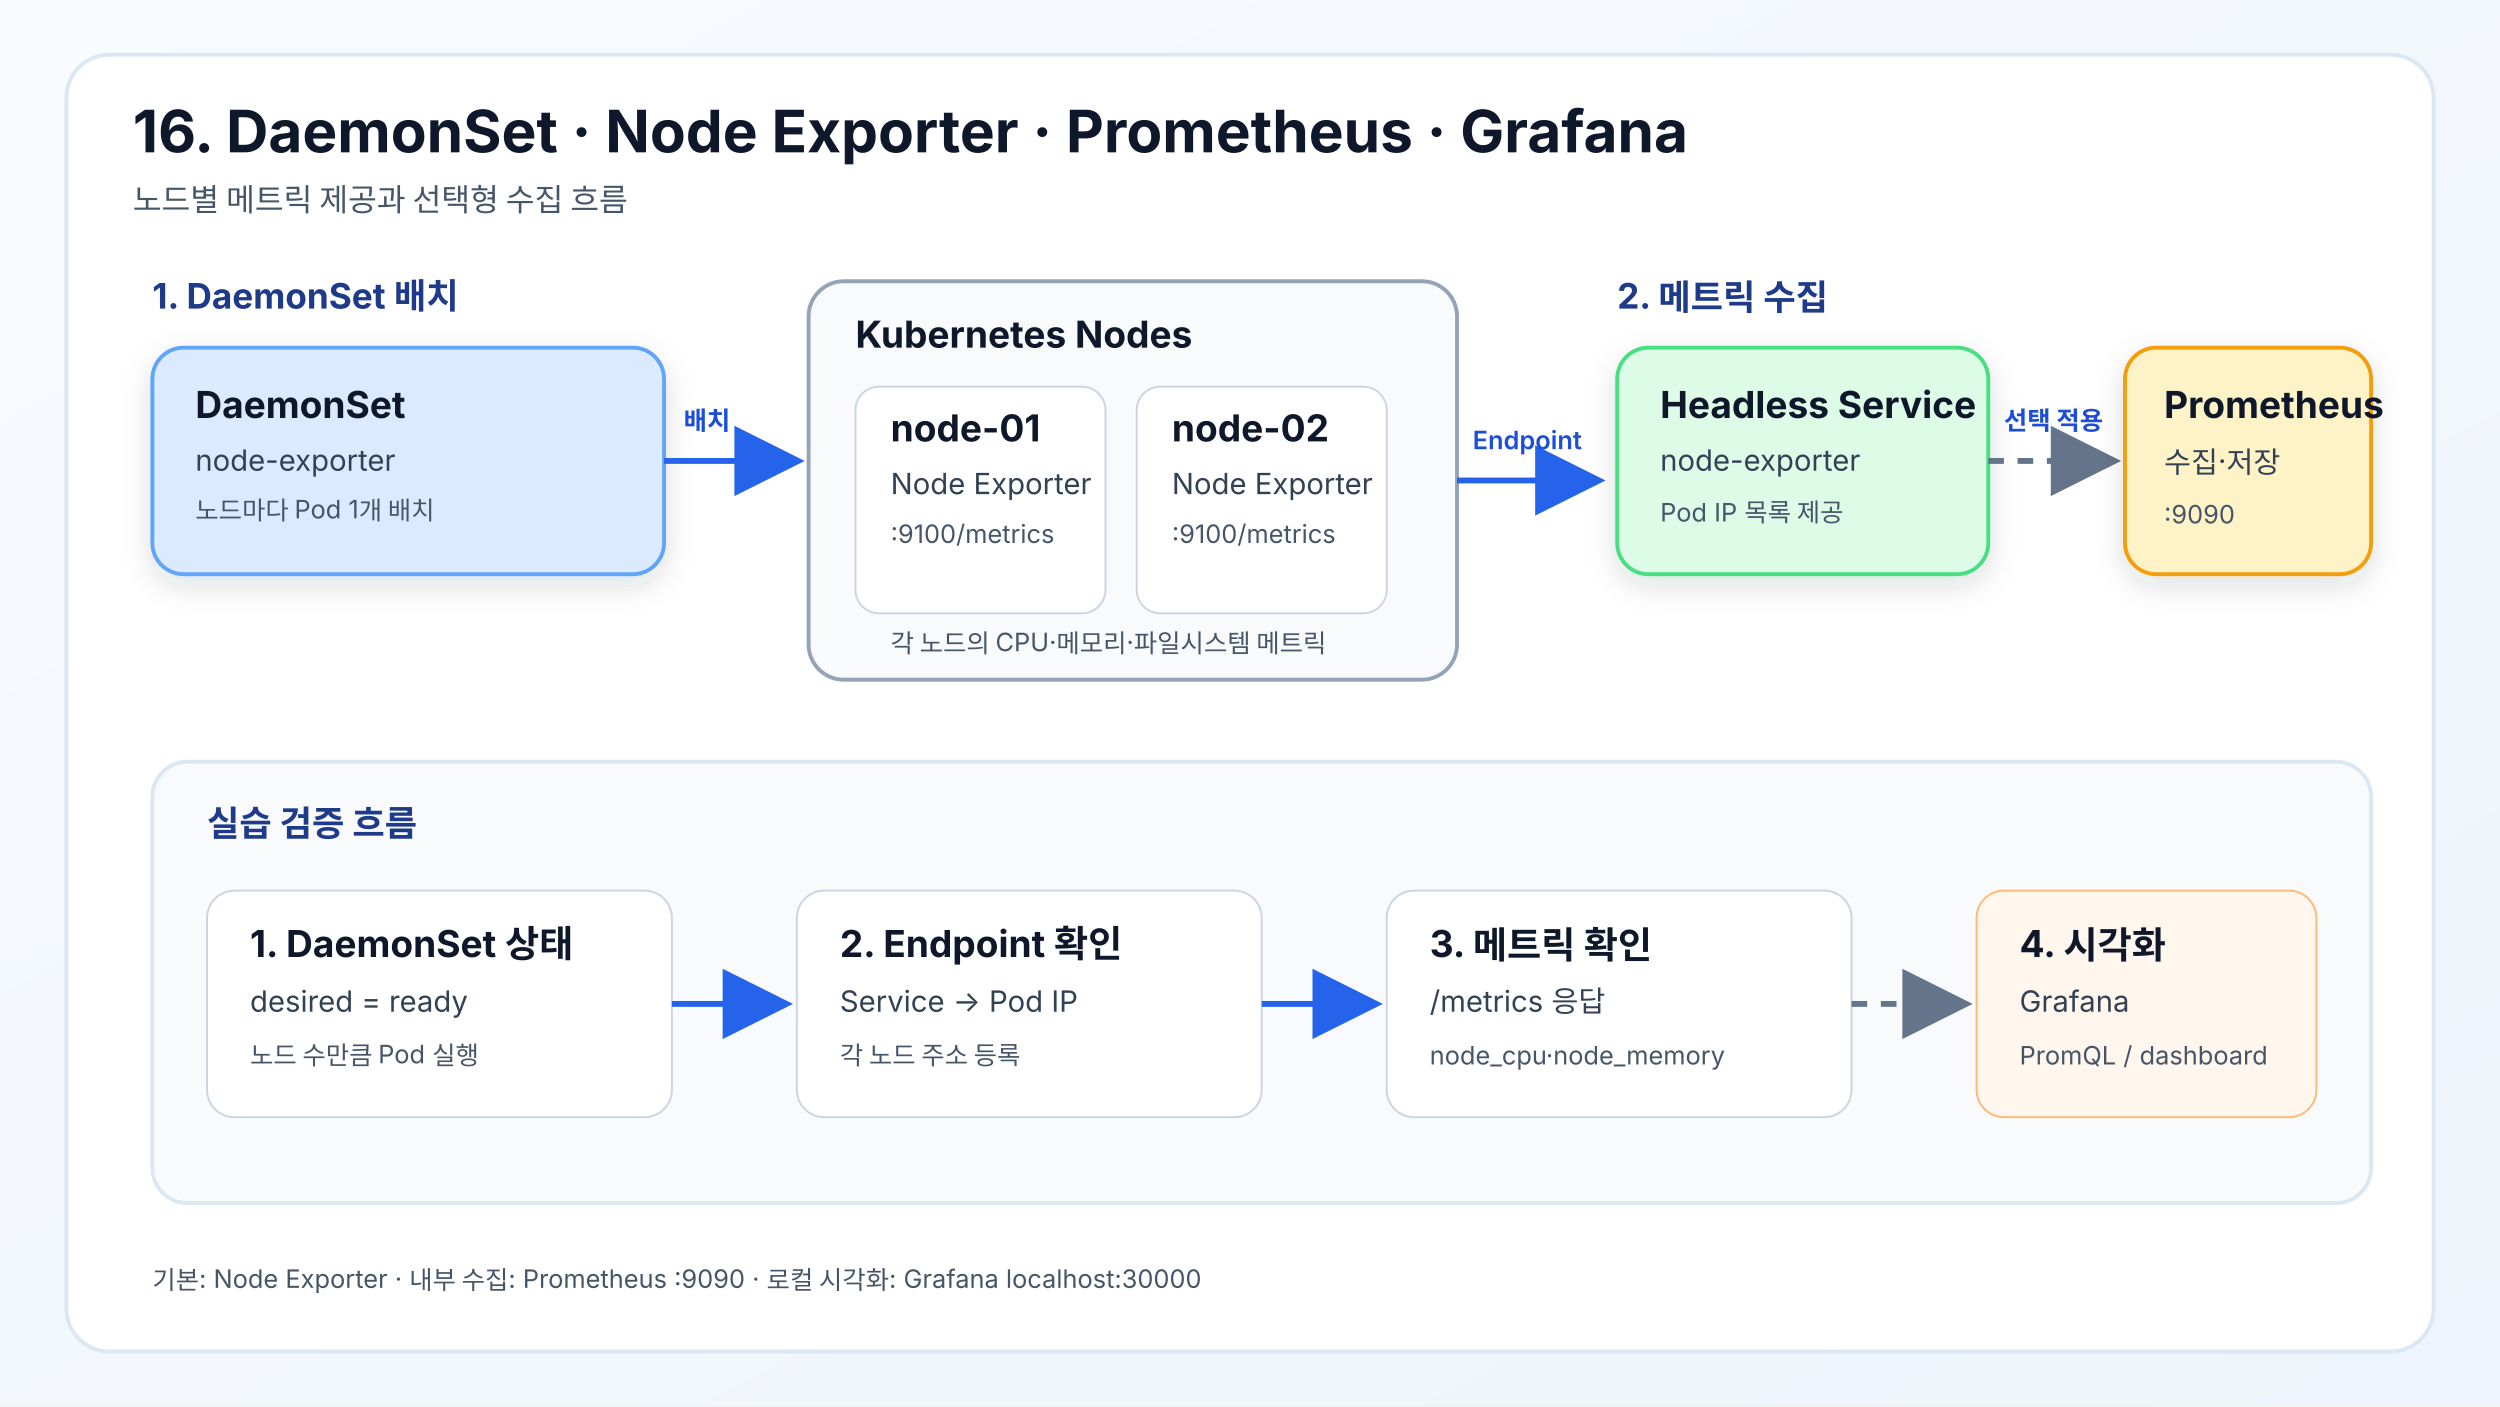
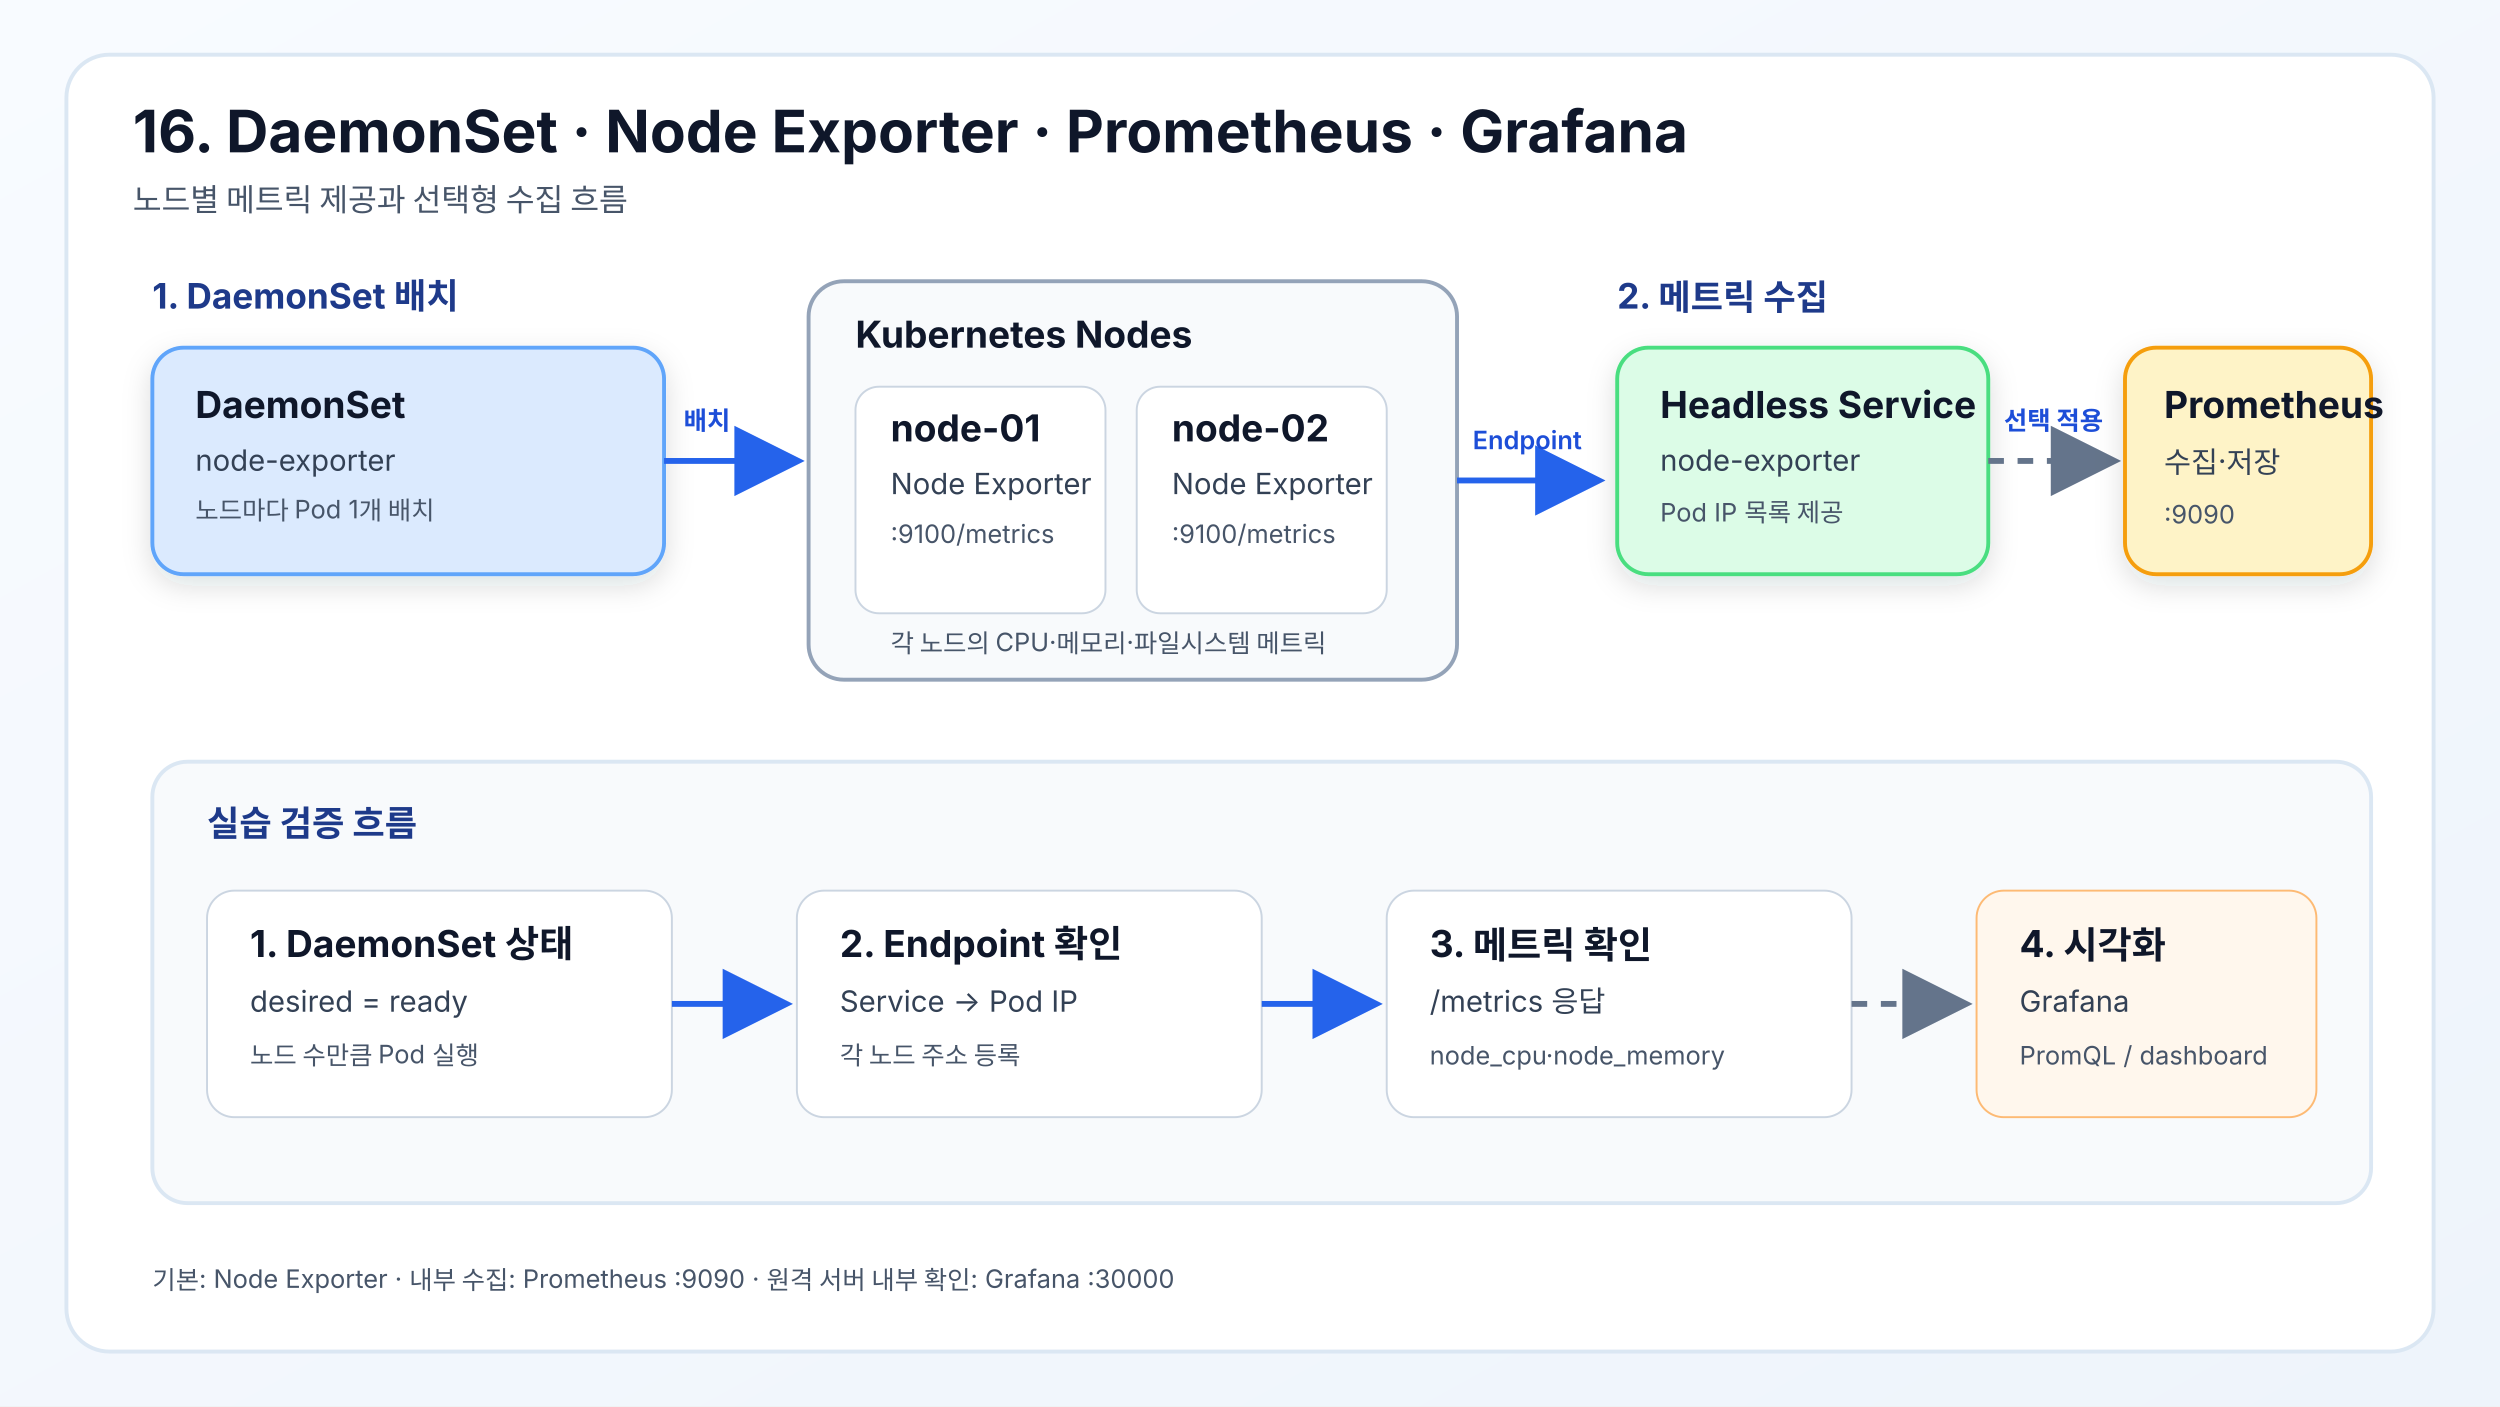
<svg xmlns="http://www.w3.org/2000/svg" width="1280" height="720" viewBox="0 0 1280 720" role="img" aria-labelledby="title desc">
  <defs>
    <linearGradient id="bg" x1="0" y1="0" x2="1" y2="1">
      <stop offset="0" stop-color="#f8fbff" />
      <stop offset="1" stop-color="#eef4fb" />
    </linearGradient>
    <filter id="shadow" x="-20%" y="-20%" width="140%" height="140%">
      <feDropShadow dx="0" dy="5" stdDeviation="7" flood-color="#1f2937" flood-opacity="0.14" />
    </filter>
    <marker id="arrow" markerWidth="12" markerHeight="12" refX="10" refY="6" orient="auto">
      <path d="M0,0 L12,6 L0,12 Z" fill="#2563eb" />
    </marker>
    <marker id="dashed-arrow" markerWidth="12" markerHeight="12" refX="10" refY="6" orient="auto">
      <path d="M0,0 L12,6 L0,12 Z" fill="#64748b" />
    </marker>
    <style>
      .title { font: 700 30px -apple-system, BlinkMacSystemFont, "Segoe UI", sans-serif; fill: #0f172a; }
      .subtitle { font: 400 16px -apple-system, BlinkMacSystemFont, "Segoe UI", sans-serif; fill: #475569; }
      .section { font: 700 18px -apple-system, BlinkMacSystemFont, "Segoe UI", sans-serif; fill: #1e3a8a; }
      .box-title { font: 700 19px -apple-system, BlinkMacSystemFont, "Segoe UI", sans-serif; fill: #0f172a; }
      .box-text { font: 400 15px -apple-system, BlinkMacSystemFont, "Segoe UI", sans-serif; fill: #334155; }
      .small { font: 400 13px -apple-system, BlinkMacSystemFont, "Segoe UI", sans-serif; fill: #475569; }
      .label { font: 600 13px -apple-system, BlinkMacSystemFont, "Segoe UI", sans-serif; fill: #1d4ed8; }
    </style>
  </defs>
  <rect width="1280" height="720" fill="url(#bg)" />
  <rect x="34" y="28" width="1212" height="664" rx="22" fill="#ffffff" stroke="#dbe7f3" stroke-width="2" />
  <text x="68" y="78" class="title">16. DaemonSet · Node Exporter · Prometheus · Grafana</text>
  <text x="68" y="108" class="subtitle">노드별 메트릭 제공과 선택형 수집 흐름</text>
  <text x="78" y="158" class="section">1. DaemonSet 배치</text>
  <rect x="78" y="178" width="262" height="116" rx="16" fill="#dbeafe" stroke="#60a5fa" stroke-width="2" filter="url(#shadow)" />
  <text x="100" y="214" class="box-title">DaemonSet</text>
  <text x="100" y="241" class="box-text">node-exporter</text>
  <text x="100" y="266" class="small">노드마다 Pod 1개 배치</text>
  <path d="M340 236 H406" stroke="#2563eb" stroke-width="3" fill="none" marker-end="url(#arrow)" />
  <text x="350" y="220" class="label">배치</text>
  <rect x="414" y="144" width="332" height="204" rx="18" fill="#f8fafc" stroke="#94a3b8" stroke-width="2" />
  <text x="438" y="178" class="box-title">Kubernetes Nodes</text>
  <rect x="438" y="198" width="128" height="116" rx="12" fill="#ffffff" stroke="#cbd5e1" />
  <text x="456" y="226" class="box-title" font-size="16">node-01</text>
  <text x="456" y="253" class="box-text">Node Exporter</text>
  <text x="456" y="278" class="small">:9100/metrics</text>
  <rect x="582" y="198" width="128" height="116" rx="12" fill="#ffffff" stroke="#cbd5e1" />
  <text x="600" y="226" class="box-title" font-size="16">node-02</text>
  <text x="600" y="253" class="box-text">Node Exporter</text>
  <text x="600" y="278" class="small">:9100/metrics</text>
  <text x="456" y="334" class="small">각 노드의 CPU·메모리·파일시스템 메트릭</text>
  <path d="M746 246 H816" stroke="#2563eb" stroke-width="3" fill="none" marker-end="url(#arrow)" />
  <text x="754" y="230" class="label">Endpoint</text>
  <text x="828" y="158" class="section">2. 메트릭 수집</text>
  <rect x="828" y="178" width="190" height="116" rx="16" fill="#dcfce7" stroke="#4ade80" stroke-width="2" filter="url(#shadow)" />
  <text x="850" y="214" class="box-title">Headless Service</text>
  <text x="850" y="241" class="box-text">node-exporter</text>
  <text x="850" y="267" class="small">Pod IP 목록 제공</text>
  <path d="M1018 236 H1080" stroke="#64748b" stroke-width="3" stroke-dasharray="8 7" fill="none" marker-end="url(#dashed-arrow)" />
  <text x="1026" y="220" class="label" fill="#475569">선택 적용</text>
  <rect x="1088" y="178" width="126" height="116" rx="16" fill="#fef3c7" stroke="#f59e0b" stroke-width="2" filter="url(#shadow)" />
  <text x="1108" y="214" class="box-title">Prometheus</text>
  <text x="1108" y="242" class="box-text">수집·저장</text>
  <text x="1108" y="268" class="small">:9090</text>
  <rect x="78" y="390" width="1136" height="226" rx="18" fill="#f8fafc" stroke="#dbe7f3" stroke-width="2" />
  <text x="106" y="428" class="section">실습 검증 흐름</text>
  <rect x="106" y="456" width="238" height="116" rx="14" fill="#ffffff" stroke="#cbd5e1" />
  <text x="128" y="490" class="box-title">1. DaemonSet 상태</text>
  <text x="128" y="518" class="box-text">desired = ready</text>
  <text x="128" y="545" class="small">노드 수만큼 Pod 실행</text>
  <path d="M344 514 H400" stroke="#2563eb" stroke-width="3" fill="none" marker-end="url(#arrow)" />
  <rect x="408" y="456" width="238" height="116" rx="14" fill="#ffffff" stroke="#cbd5e1" />
  <text x="430" y="490" class="box-title">2. Endpoint 확인</text>
  <text x="430" y="518" class="box-text">Service → Pod IP</text>
  <text x="430" y="545" class="small">각 노드 주소 등록</text>
  <path d="M646 514 H702" stroke="#2563eb" stroke-width="3" fill="none" marker-end="url(#arrow)" />
  <rect x="710" y="456" width="238" height="116" rx="14" fill="#ffffff" stroke="#cbd5e1" />
  <text x="732" y="490" class="box-title">3. 메트릭 확인</text>
  <text x="732" y="518" class="box-text">/metrics 응답</text>
  <text x="732" y="545" class="small">node_cpu·node_memory</text>
  <path d="M948 514 H1004" stroke="#64748b" stroke-width="3" stroke-dasharray="8 7" fill="none" marker-end="url(#dashed-arrow)" />
  <rect x="1012" y="456" width="174" height="116" rx="14" fill="#fff7ed" stroke="#fdba74" />
  <text x="1034" y="490" class="box-title">4. 시각화</text>
  <text x="1034" y="518" class="box-text">Grafana</text>
  <text x="1034" y="545" class="small">PromQL / dashboard</text>
-   <text x="78" y="660" class="small">기본: Node Exporter · 내부 수집: Prometheus :9090 · 로컬 시각화: Grafana localhost:30000</text>
+   <text x="78" y="660" class="small">기본: Node Exporter · 내부 수집: Prometheus :9090 · 원격 서버 내부 확인: Grafana :30000</text>
</svg>
